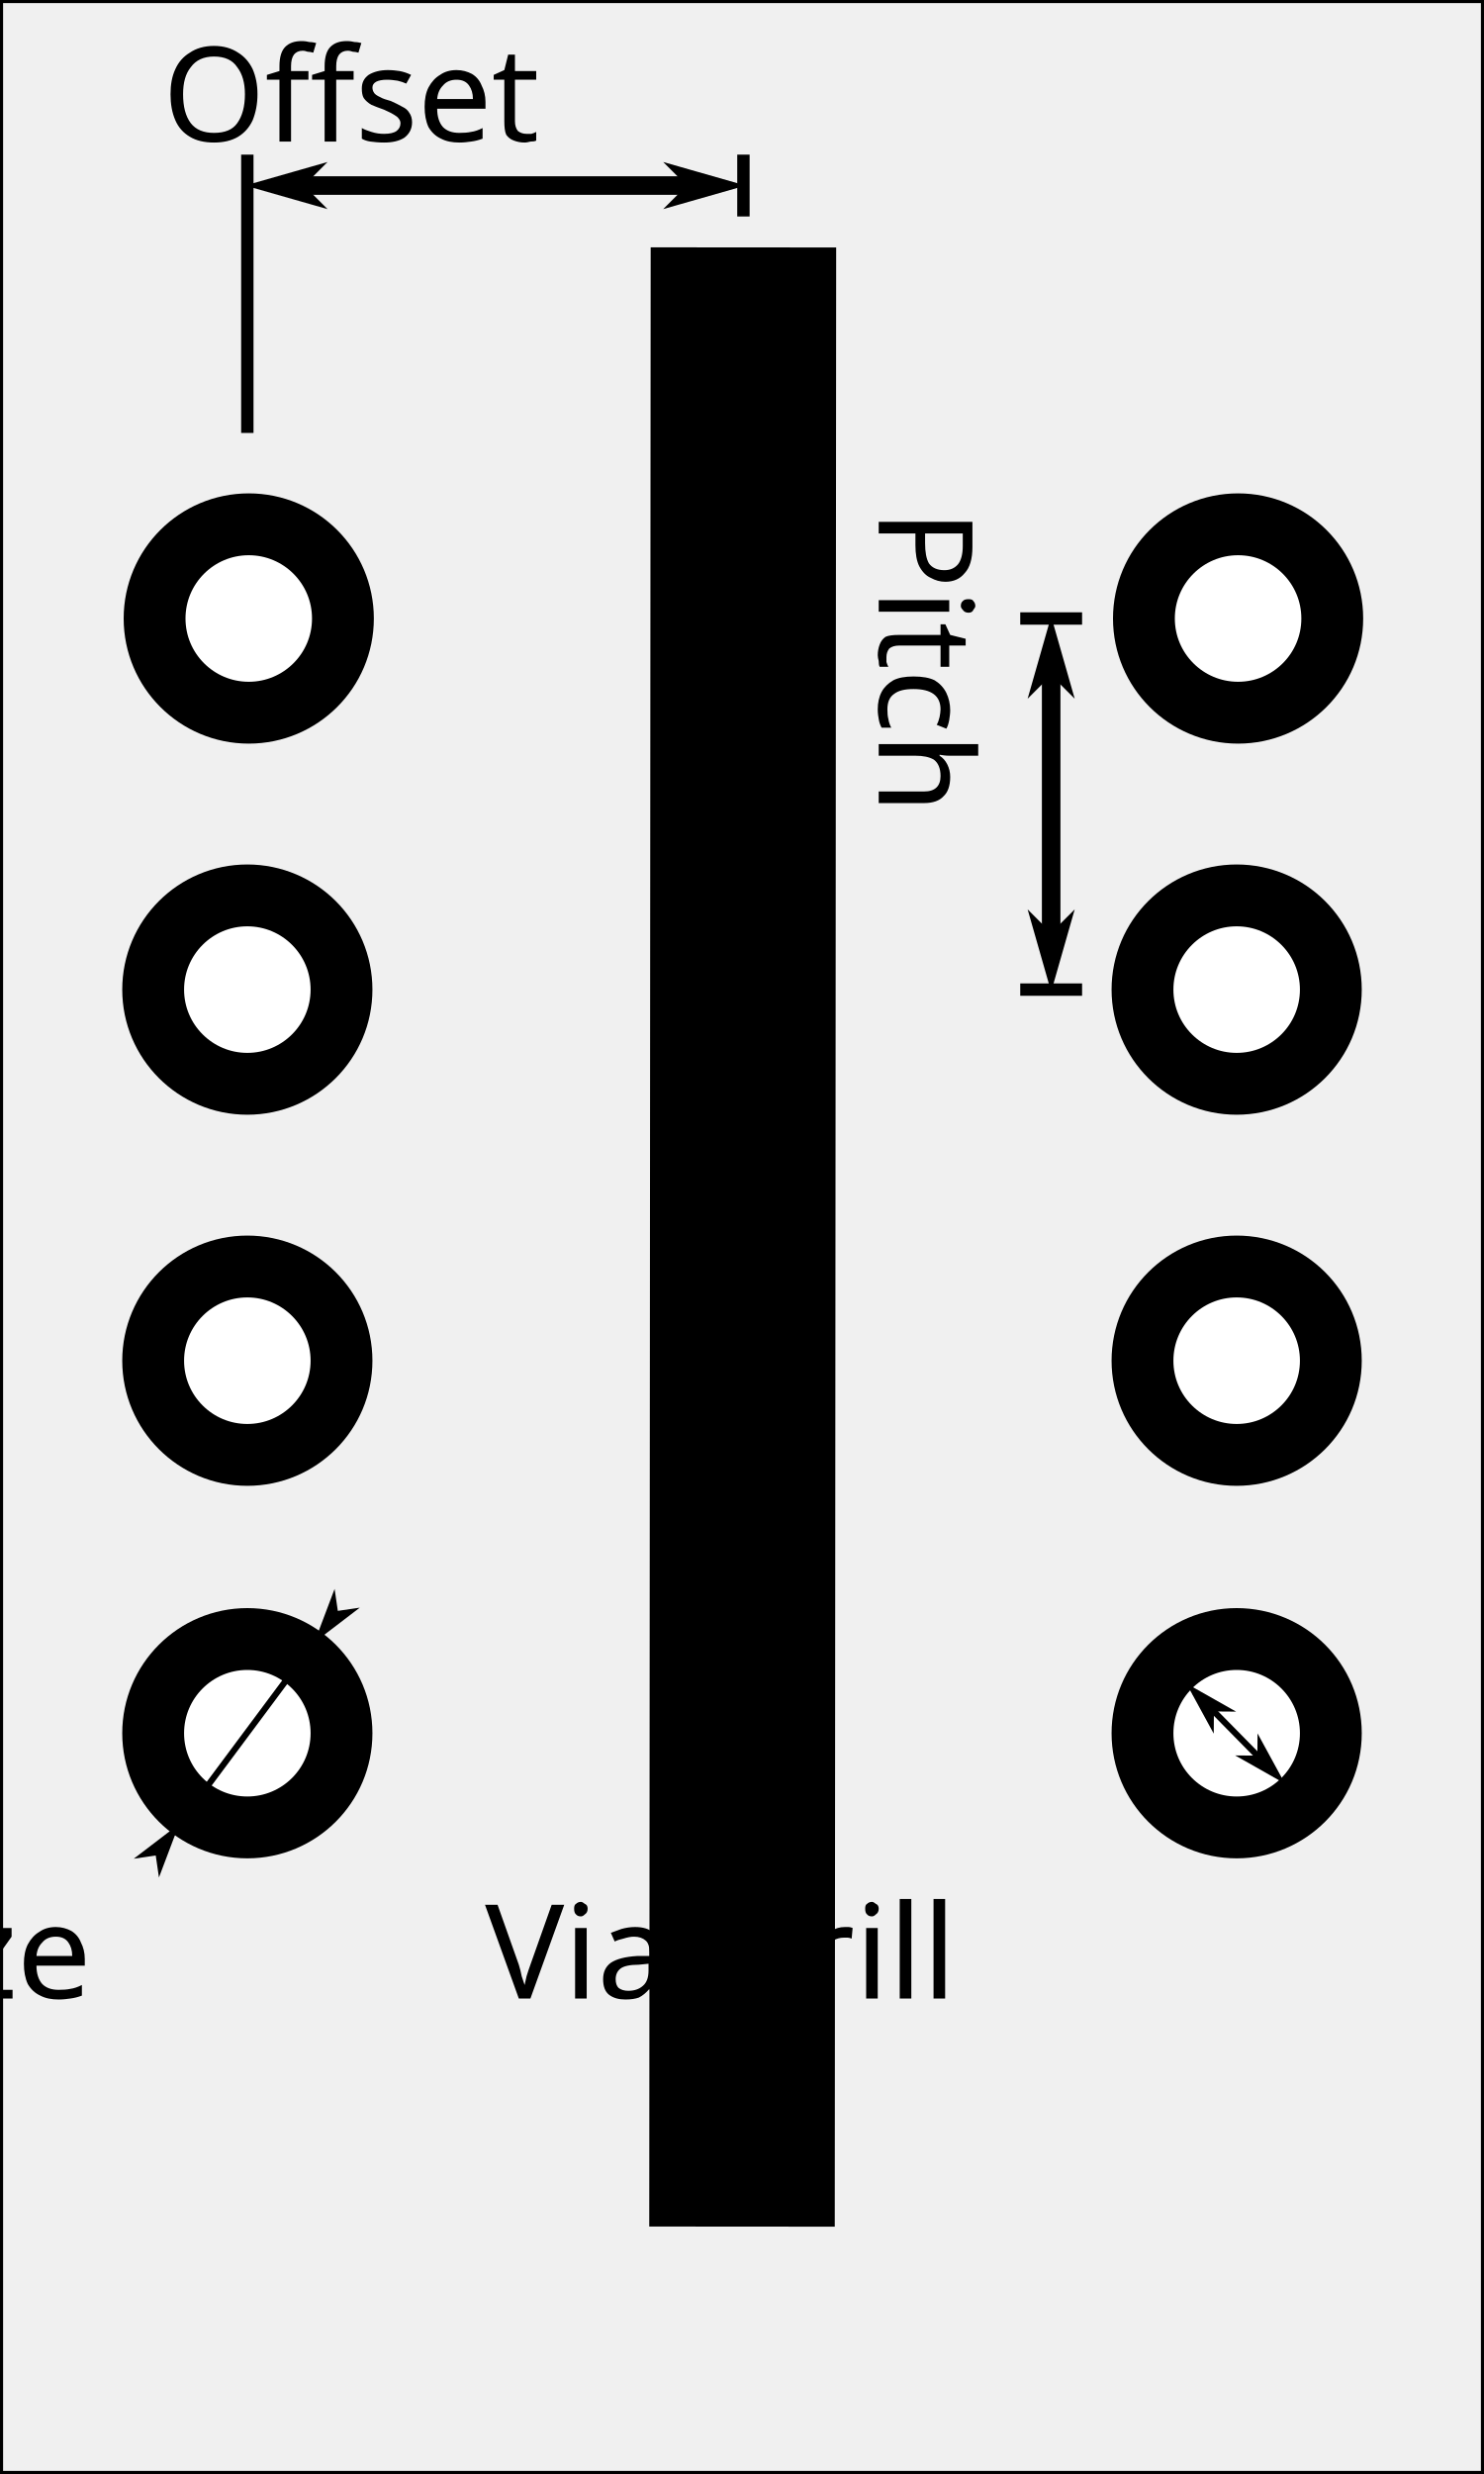
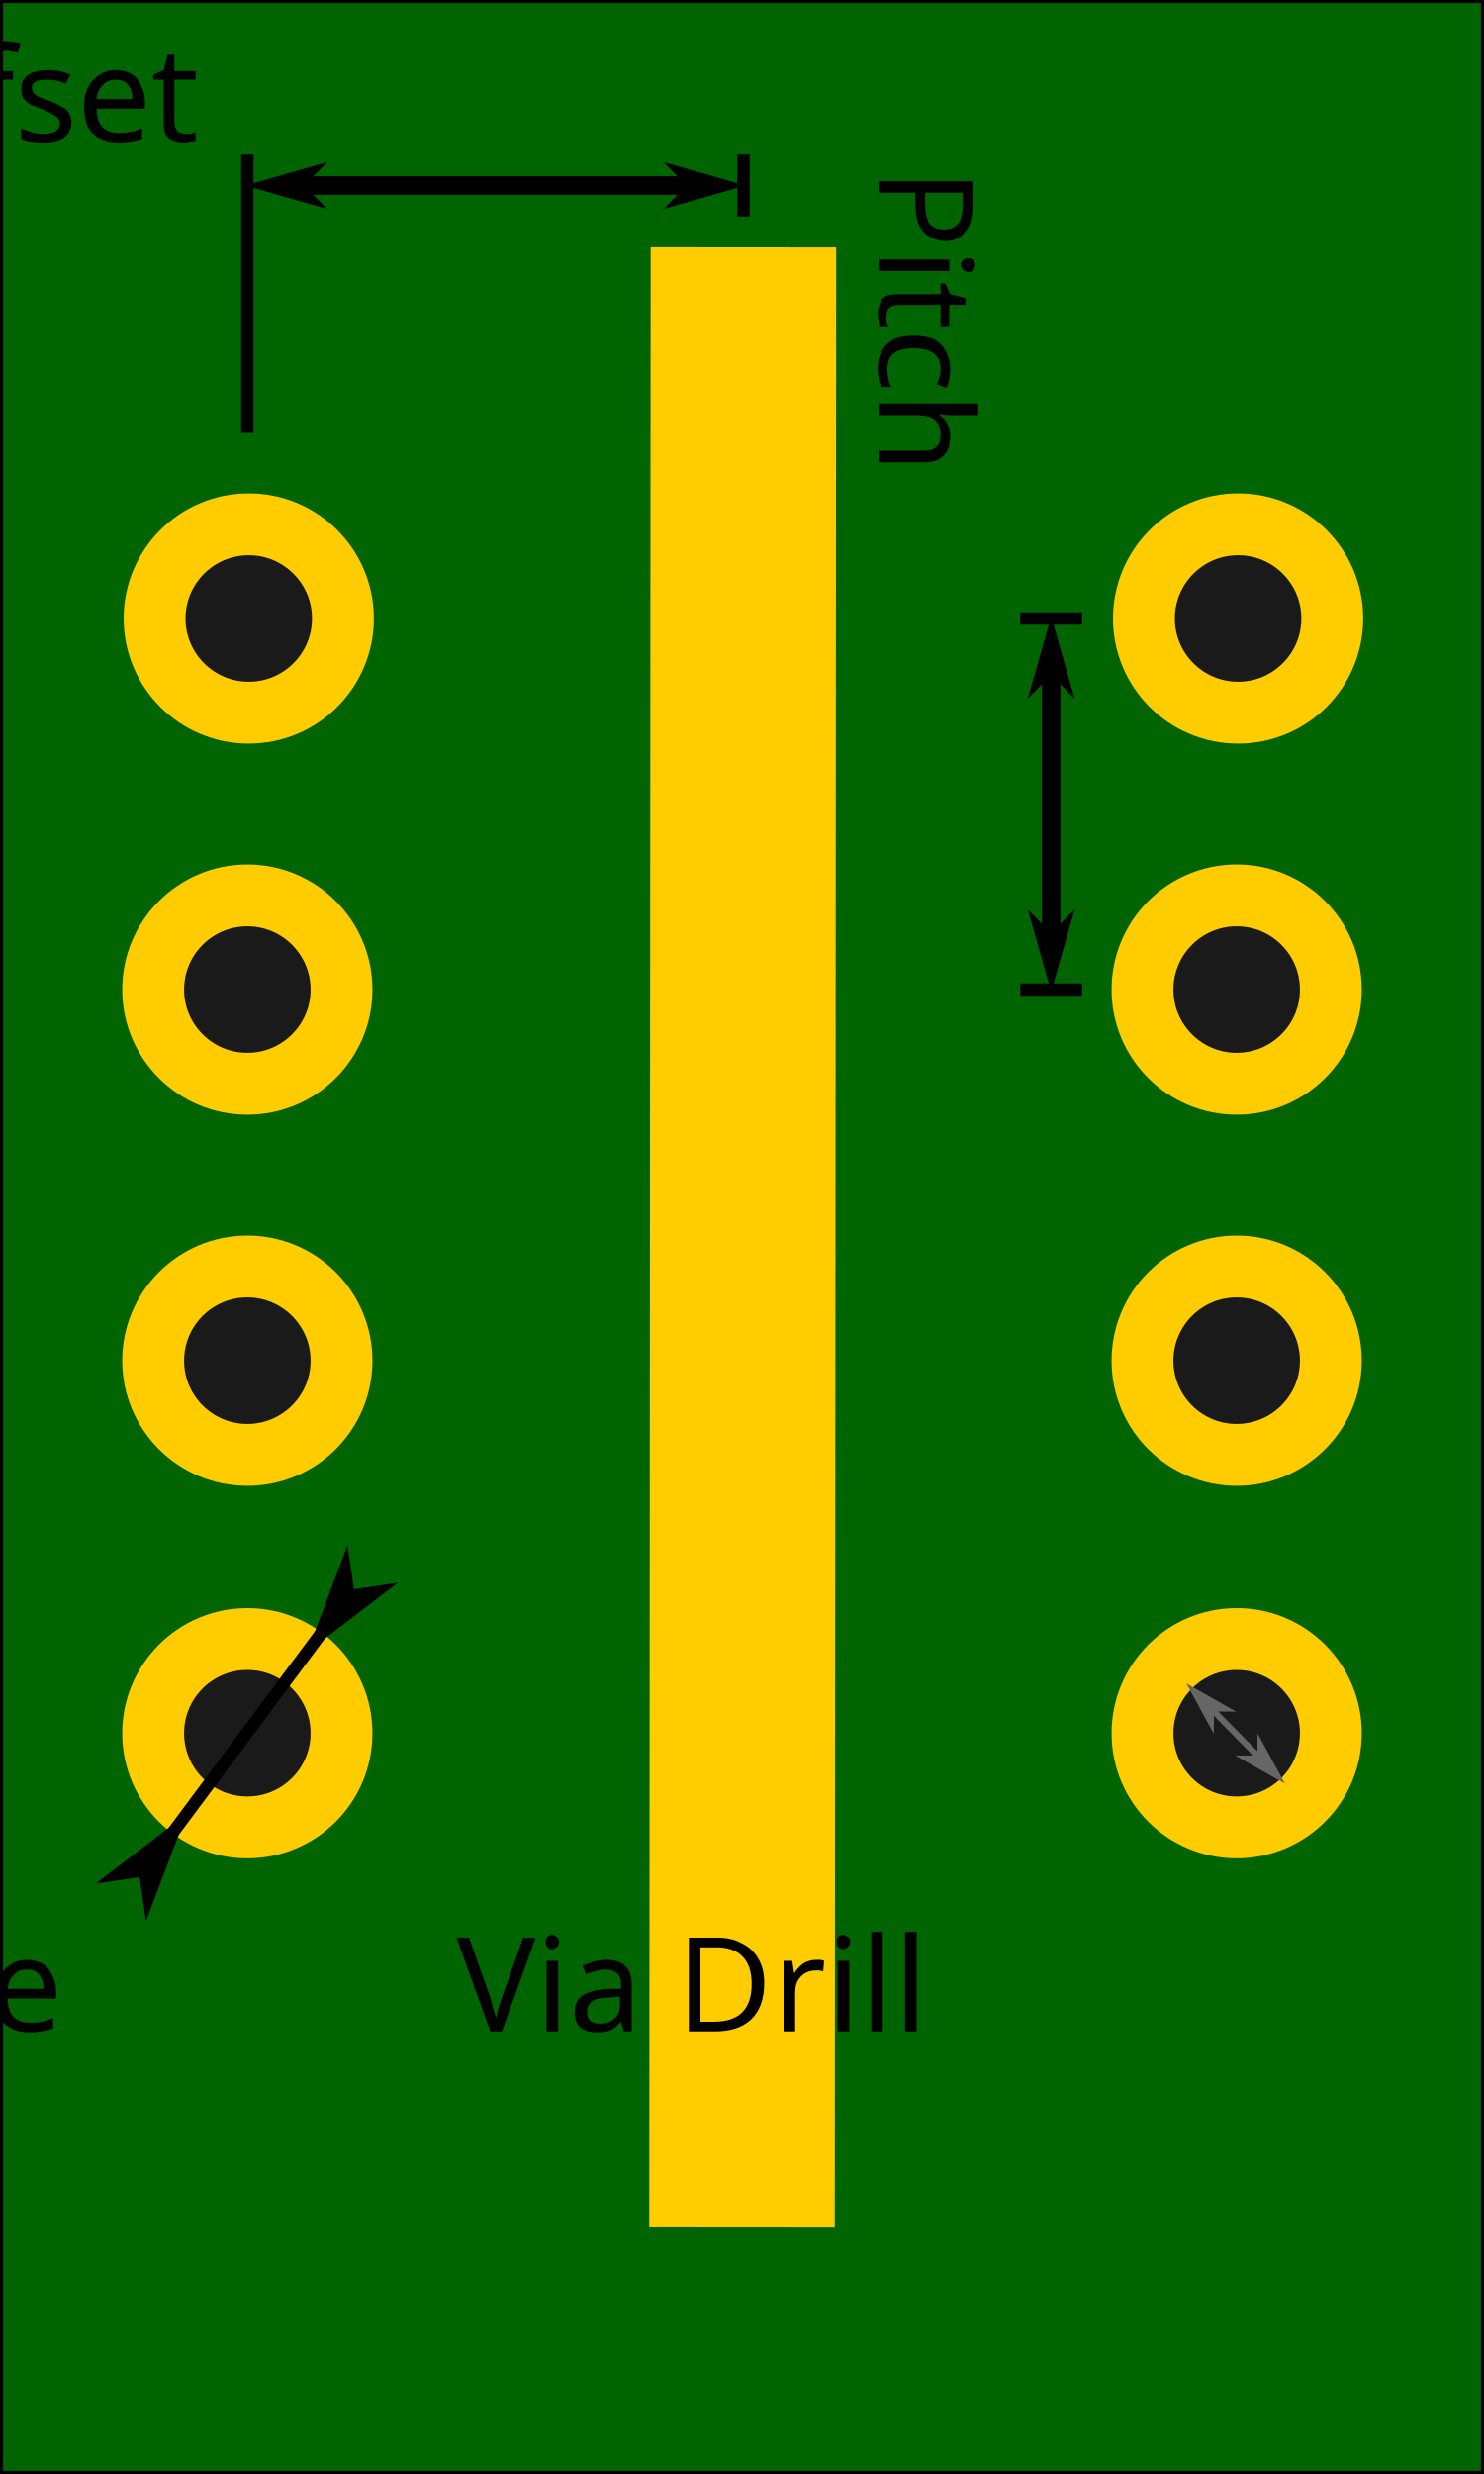
<svg xmlns="http://www.w3.org/2000/svg" width="24mm" height="40mm" viewBox="0 0 24 40" version="1.1" id="svg8">
  <defs id="defs2">
    <marker style="overflow:visible" id="marker7369" refX="0" refY="0" orient="auto">
-       <path transform="matrix(-0.4,0,0,-0.4,-4,0)" style="fill:#000000;fill-opacity:1;fill-rule:evenodd;stroke:#000000;stroke-width:1pt;stroke-opacity:1" d="M 0,0 5,-5 -12.5,0 5,5 Z" id="path7371" />
+       <path transform="matrix(-0.4,0,0,-0.4,-4,0)" style="fill:#666666;fill-opacity:1;fill-rule:evenodd;stroke:#666666;stroke-width:1pt;stroke-opacity:1" d="M 0,0 5,-5 -12.5,0 5,5 Z" id="path7371" />
    </marker>
    <marker orient="auto" refY="0" refX="0" id="marker5457" style="overflow:visible">
      <path id="path5459" d="M 0,0 5,-5 -12.5,0 5,5 Z" style="fill:#000000;fill-opacity:1;fill-rule:evenodd;stroke:#000000;stroke-width:1pt;stroke-opacity:1" transform="matrix(0.2,0,0,0.2,1.2,0)" />
    </marker>
    <marker orient="auto" refY="0" refX="0" id="marker5327" style="overflow:visible">
      <path id="path5329" d="M 0,0 5,-5 -12.5,0 5,5 Z" style="fill:#000000;fill-opacity:1;fill-rule:evenodd;stroke:#000000;stroke-width:1pt;stroke-opacity:1" transform="matrix(-0.2,0,0,-0.2,-1.2,0)" />
    </marker>
    <marker style="overflow:visible" id="marker4910" refX="0" refY="0" orient="auto">
      <path transform="matrix(-0.2,0,0,-0.2,-1.2,0)" style="fill:#000000;fill-opacity:1;fill-rule:evenodd;stroke:#000000;stroke-width:1pt;stroke-opacity:1" d="M 0,0 5,-5 -12.5,0 5,5 Z" id="path4912" />
    </marker>
    <marker style="overflow:visible" id="marker4798" refX="0" refY="0" orient="auto">
      <path transform="matrix(0.2,0,0,0.2,1.2,0)" style="fill:#000000;fill-opacity:1;fill-rule:evenodd;stroke:#000000;stroke-width:1pt;stroke-opacity:1" d="M 0,0 5,-5 -12.5,0 5,5 Z" id="path4800" />
    </marker>
    <marker style="overflow:visible" id="marker4722" refX="0" refY="0" orient="auto">
      <path transform="matrix(0.2,0,0,0.2,1.2,0)" style="fill:#000000;fill-opacity:1;fill-rule:evenodd;stroke:#000000;stroke-width:1pt;stroke-opacity:1" d="M 0,0 5,-5 -12.5,0 5,5 Z" id="path4724" />
    </marker>
    <marker orient="auto" refY="0" refX="0" id="Arrow1Mend" style="overflow:visible">
      <path id="path4573" d="M 0,0 5,-5 -12.5,0 5,5 Z" style="fill:#000000;fill-opacity:1;fill-rule:evenodd;stroke:#000000;stroke-width:1pt;stroke-opacity:1" transform="matrix(-0.4,0,0,-0.4,-4,0)" />
    </marker>
    <marker orient="auto" refY="0" refX="0" id="Arrow1Send" style="overflow:visible">
      <path id="path4579" d="M 0,0 5,-5 -12.5,0 5,5 Z" style="fill:#000000;fill-opacity:1;fill-rule:evenodd;stroke:#000000;stroke-width:1pt;stroke-opacity:1" transform="matrix(-0.2,0,0,-0.2,-1.2,0)" />
    </marker>
    <marker orient="auto" refY="0" refX="0" id="Arrow1Sstart" style="overflow:visible">
      <path id="path4576" d="M 0,0 5,-5 -12.5,0 5,5 Z" style="fill:#000000;fill-opacity:1;fill-rule:evenodd;stroke:#000000;stroke-width:1pt;stroke-opacity:1" transform="matrix(0.2,0,0,0.2,1.2,0)" />
    </marker>
    <marker orient="auto" refY="0" refX="0" id="Arrow1Mstart" style="overflow:visible">
-       <path id="path4570" d="M 0,0 5,-5 -12.5,0 5,5 Z" style="fill:#000000;fill-opacity:1;fill-rule:evenodd;stroke:#000000;stroke-width:1pt;stroke-opacity:1" transform="matrix(0.4,0,0,0.4,4,0)" />
+       <path id="path4570" d="M 0,0 5,-5 -12.5,0 5,5 Z" style="fill:#666666;fill-opacity:1;fill-rule:evenodd;stroke:#666666;stroke-width:1pt;stroke-opacity:1" transform="matrix(0.4,0,0,0.4,4,0)" />
    </marker>
    <marker orient="auto" refY="0" refX="0" id="Arrow1Mstart-8" style="overflow:visible">
      <path id="path4570-7" d="M 0,0 5,-5 -12.5,0 5,5 Z" style="fill:#000000;fill-opacity:1;fill-rule:evenodd;stroke:#000000;stroke-width:1pt;stroke-opacity:1" transform="matrix(0.4,0,0,0.4,4,0)" />
    </marker>
    <marker orient="auto" refY="0" refX="0" id="Arrow1Mend-6" style="overflow:visible">
      <path id="path4573-1" d="M 0,0 5,-5 -12.5,0 5,5 Z" style="fill:#000000;fill-opacity:1;fill-rule:evenodd;stroke:#000000;stroke-width:1pt;stroke-opacity:1" transform="matrix(-0.4,0,0,-0.4,-4,0)" />
    </marker>
    <marker orient="auto" refY="0" refX="0" id="Arrow1Mstart-9" style="overflow:visible">
      <path id="path4570-1" d="M 0,0 5,-5 -12.5,0 5,5 Z" style="fill:#000000;fill-opacity:1;fill-rule:evenodd;stroke:#000000;stroke-width:1pt;stroke-opacity:1" transform="matrix(0.4,0,0,0.4,4,0)" />
    </marker>
    <marker orient="auto" refY="0" refX="0" id="Arrow1Mend-7" style="overflow:visible">
      <path id="path4573-4" d="M 0,0 5,-5 -12.5,0 5,5 Z" style="fill:#000000;fill-opacity:1;fill-rule:evenodd;stroke:#000000;stroke-width:1pt;stroke-opacity:1" transform="matrix(-0.4,0,0,-0.4,-4,0)" />
    </marker>
    <marker orient="auto" refY="0" refX="0" id="Arrow1Mstart-9-3" style="overflow:visible">
      <path id="path4570-1-0" d="M 0,0 5,-5 -12.5,0 5,5 Z" style="fill:#000000;fill-opacity:1;fill-rule:evenodd;stroke:#000000;stroke-width:1pt;stroke-opacity:1" transform="matrix(0.4,0,0,0.4,4,0)" />
    </marker>
    <marker orient="auto" refY="0" refX="0" id="Arrow1Mend-7-1" style="overflow:visible">
      <path id="path4573-4-7" d="M 0,0 5,-5 -12.5,0 5,5 Z" style="fill:#000000;fill-opacity:1;fill-rule:evenodd;stroke:#000000;stroke-width:1pt;stroke-opacity:1" transform="matrix(-0.4,0,0,-0.4,-4,0)" />
    </marker>
    <marker style="overflow:visible" id="marker4798-5" refX="0" refY="0" orient="auto">
      <path transform="matrix(0.2,0,0,0.2,1.2,0)" style="fill:#000000;fill-opacity:1;fill-rule:evenodd;stroke:#000000;stroke-width:1pt;stroke-opacity:1" d="M 0,0 5,-5 -12.5,0 5,5 Z" id="path4800-4" />
    </marker>
    <marker style="overflow:visible" id="marker5004-9" refX="0" refY="0" orient="auto">
      <path transform="matrix(-0.2,0,0,-0.2,-1.2,0)" style="fill:#000000;fill-opacity:1;fill-rule:evenodd;stroke:#000000;stroke-width:1pt;stroke-opacity:1" d="M 0,0 5,-5 -12.5,0 5,5 Z" id="path5006-2" />
    </marker>
+     <marker orient="auto" refY="0" refX="0" id="Arrow1Mstart-8-7" style="overflow:visible">
+       <path id="path4570-7-0" d="M 0,0 5,-5 -12.5,0 5,5 Z" style="fill:#000000;fill-opacity:1;fill-rule:evenodd;stroke:#000000;stroke-width:1pt;stroke-opacity:1" transform="matrix(0.4,0,0,0.4,4,0)" />
+     </marker>
  </defs>
  <g id="layer1" transform="translate(0,-257)">
-     <rect style="stroke-width:0.1;stroke-miterlimit:4;stroke-dasharray:none;fill:none;stroke:#000000;stroke-opacity:1" id="rect4305" width="24" height="40" x="0" y="257" />
-     <path style="fill:none;fill-rule:evenodd;stroke:#000000;stroke-width:3;stroke-linecap:butt;stroke-linejoin:miter;stroke-miterlimit:4;stroke-dasharray:none;stroke-opacity:1" d="m 12.023,261 -0.023,32" id="path4487" />
+     <rect style="stroke-width:0.1;stroke-miterlimit:4;stroke-dasharray:none;fill:#006400;stroke:#000000;stroke-opacity:1" id="rect4305" width="24" height="40" x="0" y="257" />
+     <path style="fill:none;fill-rule:evenodd;stroke:#ffcc00;stroke-width:3;stroke-linecap:butt;stroke-linejoin:miter;stroke-miterlimit:4;stroke-dasharray:none;stroke-opacity:1" d="m 12.023,261 -0.023,32" id="path4487" />
    <path style="fill:none;fill-rule:evenodd;stroke:#000000;stroke-width:0.3;stroke-linecap:butt;stroke-linejoin:miter;stroke-miterlimit:4;stroke-dasharray:none;stroke-opacity:1;marker-start:url(#Arrow1Sstart);marker-end:url(#Arrow1Send)" d="m 4.5,260 7.023,-1e-5" id="path4562" />
    <path style="fill:none;fill-rule:evenodd;stroke:#000000;stroke-width:0.2;stroke-linecap:butt;stroke-linejoin:miter;stroke-miterlimit:4;stroke-dasharray:none;stroke-dashoffset:0;stroke-opacity:1" d="m 4,264 0,-4.5" id="path4910" />
    <path style="fill:none;fill-rule:evenodd;stroke:#000000;stroke-width:0.2;stroke-linecap:butt;stroke-linejoin:miter;stroke-miterlimit:4;stroke-dasharray:none;stroke-dashoffset:0;stroke-opacity:1" d="m 12.023,260.5 0,-1" id="path4910-1" />
-     <text xml:space="preserve" style="font-style:normal;font-weight:normal;font-size:3.528px;line-height:125%;font-family:sans-serif;text-align:start;letter-spacing:0px;word-spacing:0px;text-anchor:start;fill:#000000;fill-opacity:1;stroke:none;stroke-width:0.265px;stroke-linecap:butt;stroke-linejoin:miter;stroke-opacity:1" x="12.7" y="247.787" id="text5363">
-       <tspan id="tspan5361" x="12.7" y="250.909" style="stroke-width:0.265px" />
+     <text xml:space="preserve" style="font-style:normal;font-weight:normal;line-height:0%;font-family:sans-serif;text-align:start;letter-spacing:0px;word-spacing:0px;text-anchor:start;fill:#000000;fill-opacity:1;stroke:none;stroke-width:0.265px;stroke-linecap:butt;stroke-linejoin:miter;stroke-opacity:1" x="12.7" y="247.787" id="text5363">
+       <tspan id="tspan5361" x="12.7" y="247.787" style="font-size:3.528px;line-height:1.25;stroke-width:0.265px"> </tspan>
    </text>
-     <text xml:space="preserve" style="font-style:normal;font-weight:normal;font-size:3.528px;line-height:125%;font-family:sans-serif;text-align:start;letter-spacing:0px;word-spacing:0px;text-anchor:start;fill:#000000;fill-opacity:1;stroke:none;stroke-width:0.265px;stroke-linecap:butt;stroke-linejoin:miter;stroke-opacity:1" x="7.966" y="259.289" id="text5607">
-       <tspan id="tspan5605" x="7.966" y="259.289" style="font-size:2.117px;text-align:center;text-anchor:middle;stroke-width:0.265px">Offset</tspan>
+     <text xml:space="preserve" style="font-style:normal;font-weight:normal;line-height:0%;font-family:sans-serif;text-align:start;letter-spacing:0px;word-spacing:0px;text-anchor:start;fill:#000000;fill-opacity:1;stroke:none;stroke-width:0.265px;stroke-linecap:butt;stroke-linejoin:miter;stroke-opacity:1" x="7.966" y="259.289" id="text5607">
+       <tspan id="tspan5605" x="7.966" y="259.289" style="font-size:2.117px;line-height:1.25;text-align:center;text-anchor:middle;stroke-width:0.265px">Offset</tspan>
    </text>
-     <circle style="fill:#ffffff;fill-opacity:1;stroke:#000000;stroke-width:1;stroke-linecap:round;stroke-linejoin:round;stroke-miterlimit:4;stroke-dasharray:none;stroke-dashoffset:0;stroke-opacity:1" id="path4489-9-6" cx="4.023" cy="267" r="1.523" />
-     <circle style="fill:#ffffff;fill-opacity:1;stroke:#000000;stroke-width:1;stroke-linecap:round;stroke-linejoin:round;stroke-miterlimit:4;stroke-dasharray:none;stroke-dashoffset:0;stroke-opacity:1" id="path4489-9-6-6" cx="4" cy="273" r="1.523" />
-     <circle style="fill:#ffffff;fill-opacity:1;stroke:#000000;stroke-width:1;stroke-linecap:round;stroke-linejoin:round;stroke-miterlimit:4;stroke-dasharray:none;stroke-dashoffset:0;stroke-opacity:1" id="path4489-9-6-2" cx="4" cy="285.023" r="1.523" />
-     <circle style="fill:#ffffff;fill-opacity:1;stroke:#000000;stroke-width:1;stroke-linecap:round;stroke-linejoin:round;stroke-miterlimit:4;stroke-dasharray:none;stroke-dashoffset:0;stroke-opacity:1" id="path4489-9-6-3" cx="20.023" cy="267" r="1.523" />
-     <circle style="fill:#ffffff;fill-opacity:1;stroke:#000000;stroke-width:1;stroke-linecap:round;stroke-linejoin:round;stroke-miterlimit:4;stroke-dasharray:none;stroke-dashoffset:0;stroke-opacity:1" id="path4489-9-6-6-5" cx="20" cy="273" r="1.523" />
-     <circle style="fill:#ffffff;fill-opacity:1;stroke:#000000;stroke-width:1;stroke-linecap:round;stroke-linejoin:round;stroke-miterlimit:4;stroke-dasharray:none;stroke-dashoffset:0;stroke-opacity:1" id="path4489-9-6-2-5" cx="20" cy="285.023" r="1.523" />
+     <circle style="fill:#1a1a1a;fill-opacity:1;stroke:#ffcc00;stroke-width:1;stroke-linecap:round;stroke-linejoin:round;stroke-miterlimit:4;stroke-dasharray:none;stroke-dashoffset:0;stroke-opacity:1" id="path4489-9-6" cx="4.023" cy="267" r="1.523" />
+     <circle style="fill:#1a1a1a;fill-opacity:1;stroke:#ffcc00;stroke-width:1;stroke-linecap:round;stroke-linejoin:round;stroke-miterlimit:4;stroke-dasharray:none;stroke-dashoffset:0;stroke-opacity:1" id="path4489-9-6-6" cx="4" cy="273" r="1.523" />
+     <circle style="fill:#1a1a1a;fill-opacity:1;stroke:#ffcc00;stroke-width:1;stroke-linecap:round;stroke-linejoin:round;stroke-miterlimit:4;stroke-dasharray:none;stroke-dashoffset:0;stroke-opacity:1" id="path4489-9-6-2" cx="4" cy="285.023" r="1.523" />
+     <circle style="fill:#1a1a1a;fill-opacity:1;stroke:#ffcc00;stroke-width:1;stroke-linecap:round;stroke-linejoin:round;stroke-miterlimit:4;stroke-dasharray:none;stroke-dashoffset:0;stroke-opacity:1" id="path4489-9-6-3" cx="20.023" cy="267" r="1.523" />
+     <circle style="fill:#1a1a1a;fill-opacity:1;stroke:#ffcc00;stroke-width:1;stroke-linecap:round;stroke-linejoin:round;stroke-miterlimit:4;stroke-dasharray:none;stroke-dashoffset:0;stroke-opacity:1" id="path4489-9-6-6-5" cx="20" cy="273" r="1.523" />
+     <circle style="fill:#1a1a1a;fill-opacity:1;stroke:#ffcc00;stroke-width:1;stroke-linecap:round;stroke-linejoin:round;stroke-miterlimit:4;stroke-dasharray:none;stroke-dashoffset:0;stroke-opacity:1" id="path4489-9-6-2-5" cx="20" cy="285.023" r="1.523" />
    <path style="fill:none;fill-rule:evenodd;stroke:#000000;stroke-width:0.3;stroke-linecap:butt;stroke-linejoin:miter;stroke-miterlimit:4;stroke-dasharray:none;stroke-opacity:1;marker-start:url(#marker4722);marker-end:url(#marker4910)" d="m 17,267.5 0,5" id="path4562-0" />
    <path style="fill:none;fill-rule:evenodd;stroke:#000000;stroke-width:0.2;stroke-linecap:butt;stroke-linejoin:miter;stroke-miterlimit:4;stroke-dasharray:none;stroke-dashoffset:0;stroke-opacity:1" d="m 16.5,267 1,0" id="path4910-6" />
    <path style="fill:none;fill-rule:evenodd;stroke:#000000;stroke-width:0.2;stroke-linecap:butt;stroke-linejoin:miter;stroke-miterlimit:4;stroke-dasharray:none;stroke-dashoffset:0;stroke-opacity:1" d="m 16.5,273 1,0" id="path4910-1-8" />
-     <text xml:space="preserve" style="font-style:normal;font-weight:normal;font-size:3.528px;line-height:125%;font-family:sans-serif;text-align:start;letter-spacing:0px;word-spacing:0px;text-anchor:start;fill:#000000;fill-opacity:1;stroke:none;stroke-width:0.265px;stroke-linecap:butt;stroke-linejoin:miter;stroke-opacity:1" x="269.987" y="-14.211" id="text5607-1" transform="matrix(0,1,-1,0,0,0)">
-       <tspan id="tspan5605-0" x="269.987" y="-14.211" style="font-size:2.117px;text-align:center;text-anchor:middle;stroke-width:0.265px">Pitch</tspan>
+     <text xml:space="preserve" style="font-style:normal;font-weight:normal;line-height:0%;font-family:sans-serif;text-align:start;letter-spacing:0px;word-spacing:0px;text-anchor:start;fill:#000000;fill-opacity:1;stroke:none;stroke-width:0.265px;stroke-linecap:butt;stroke-linejoin:miter;stroke-opacity:1" x="269.987" y="-14.211" id="text5607-1" transform="rotate(90)">
+       <tspan id="tspan5605-0" x="269.987" y="-14.211" style="font-size:2.117px;line-height:1.25;text-align:center;text-anchor:middle;stroke-width:0.265px">Pitch</tspan>
    </text>
-     <text xml:space="preserve" style="font-style:normal;font-weight:normal;font-size:11.289px;line-height:125%;font-family:sans-serif;text-align:center;letter-spacing:0px;word-spacing:0px;text-anchor:middle;fill:#000000;fill-opacity:1;stroke:none;stroke-width:1px;stroke-linecap:butt;stroke-linejoin:miter;stroke-opacity:1" x="5.083" y="289.312" id="text5110">
-       <tspan id="tspan5112" x="5.083" y="289.312" style="font-size:2.117px;text-align:center;text-anchor:middle">Via Size</tspan>
+     <text xml:space="preserve" style="font-style:normal;font-weight:normal;line-height:0%;font-family:sans-serif;text-align:center;letter-spacing:0px;word-spacing:0px;text-anchor:middle;fill:#000000;fill-opacity:1;stroke:none;stroke-width:1px;stroke-linecap:butt;stroke-linejoin:miter;stroke-opacity:1" x="5.083" y="289.841" id="text5110">
+       <tspan id="tspan5112" x="5.083" y="289.841" style="font-size:2.117px;line-height:1.25;text-align:center;text-anchor:middle">Via Size</tspan>
    </text>
-     <path style="fill:none;fill-rule:evenodd;stroke:#000000;stroke-width:0.1;stroke-linecap:butt;stroke-linejoin:miter;stroke-miterlimit:4;stroke-dasharray:none;stroke-opacity:1;marker-start:url(#Arrow1Mend);marker-end:url(#Arrow1Mstart-8)" d="m 5.202,283.396 -2.422,3.253" id="path5319" />
-     <path style="fill:none;fill-rule:evenodd;stroke:#000000;stroke-width:0.1;stroke-linecap:butt;stroke-linejoin:miter;stroke-miterlimit:4;stroke-dasharray:none;stroke-opacity:1;marker-start:url(#Arrow1Mstart);marker-end:url(#marker7369)" d="m 20.642,285.697 -1.317,-1.338" id="path7343" />
-     <text xml:space="preserve" style="font-style:normal;font-weight:normal;font-size:11.289px;line-height:125%;font-family:sans-serif;text-align:center;letter-spacing:0px;word-spacing:0px;text-anchor:middle;fill:#000000;fill-opacity:1;stroke:none;stroke-width:1px;stroke-linecap:butt;stroke-linejoin:miter;stroke-opacity:1" x="18.988" y="289.312" id="text5110-9">
-       <tspan id="tspan5112-9" x="18.988" y="289.312" style="font-size:2.117px;text-align:center;text-anchor:middle">Via Drill</tspan>
+     <path style="fill:none;fill-rule:evenodd;stroke:#000000;stroke-width:0.2;stroke-linecap:butt;stroke-linejoin:miter;stroke-miterlimit:4;stroke-dasharray:none;stroke-opacity:1;marker-start:url(#Arrow1Mend);marker-end:url(#Arrow1Mstart-8)" d="m 5.202,283.396 -2.422,3.253" id="path5319" />
+     <path style="fill:none;fill-rule:evenodd;stroke:#666666;stroke-width:0.1;stroke-linecap:butt;stroke-linejoin:miter;stroke-miterlimit:4;stroke-dasharray:none;stroke-opacity:1;marker-start:url(#Arrow1Mstart);marker-end:url(#marker7369)" d="m 20.642,285.697 -1.317,-1.338" id="path7343" />
+     <text xml:space="preserve" style="font-style:normal;font-weight:normal;line-height:0%;font-family:sans-serif;text-align:center;letter-spacing:0px;word-spacing:0px;text-anchor:middle;fill:#000000;fill-opacity:1;stroke:none;stroke-width:1px;stroke-linecap:butt;stroke-linejoin:miter;stroke-opacity:1" x="18.988" y="289.841" id="text5110-9">
+       <tspan id="tspan5112-9" x="18.988" y="289.841" style="font-size:2.117px;line-height:1.25;text-align:center;text-anchor:middle">Via Drill</tspan>
    </text>
-     <circle style="fill:#ffffff;fill-opacity:1;stroke:#000000;stroke-width:1;stroke-linecap:round;stroke-linejoin:round;stroke-miterlimit:4;stroke-dasharray:none;stroke-dashoffset:0;stroke-opacity:1" id="path4489-9-6-6-4" cx="4" cy="279" r="1.523" />
-     <circle style="fill:#ffffff;fill-opacity:1;stroke:#000000;stroke-width:1;stroke-linecap:round;stroke-linejoin:round;stroke-miterlimit:4;stroke-dasharray:none;stroke-dashoffset:0;stroke-opacity:1" id="path4489-9-6-6-5-5" cx="20" cy="279" r="1.523" />
+     <circle style="fill:#1a1a1a;fill-opacity:1;stroke:#ffcc00;stroke-width:1;stroke-linecap:round;stroke-linejoin:round;stroke-miterlimit:4;stroke-dasharray:none;stroke-dashoffset:0;stroke-opacity:1" id="path4489-9-6-6-4" cx="4" cy="279" r="1.523" />
+     <circle style="fill:#1a1a1a;fill-opacity:1;stroke:#ffcc00;stroke-width:1;stroke-linecap:round;stroke-linejoin:round;stroke-miterlimit:4;stroke-dasharray:none;stroke-dashoffset:0;stroke-opacity:1" id="path4489-9-6-6-5-5" cx="20" cy="279" r="1.523" />
  </g>
</svg>
